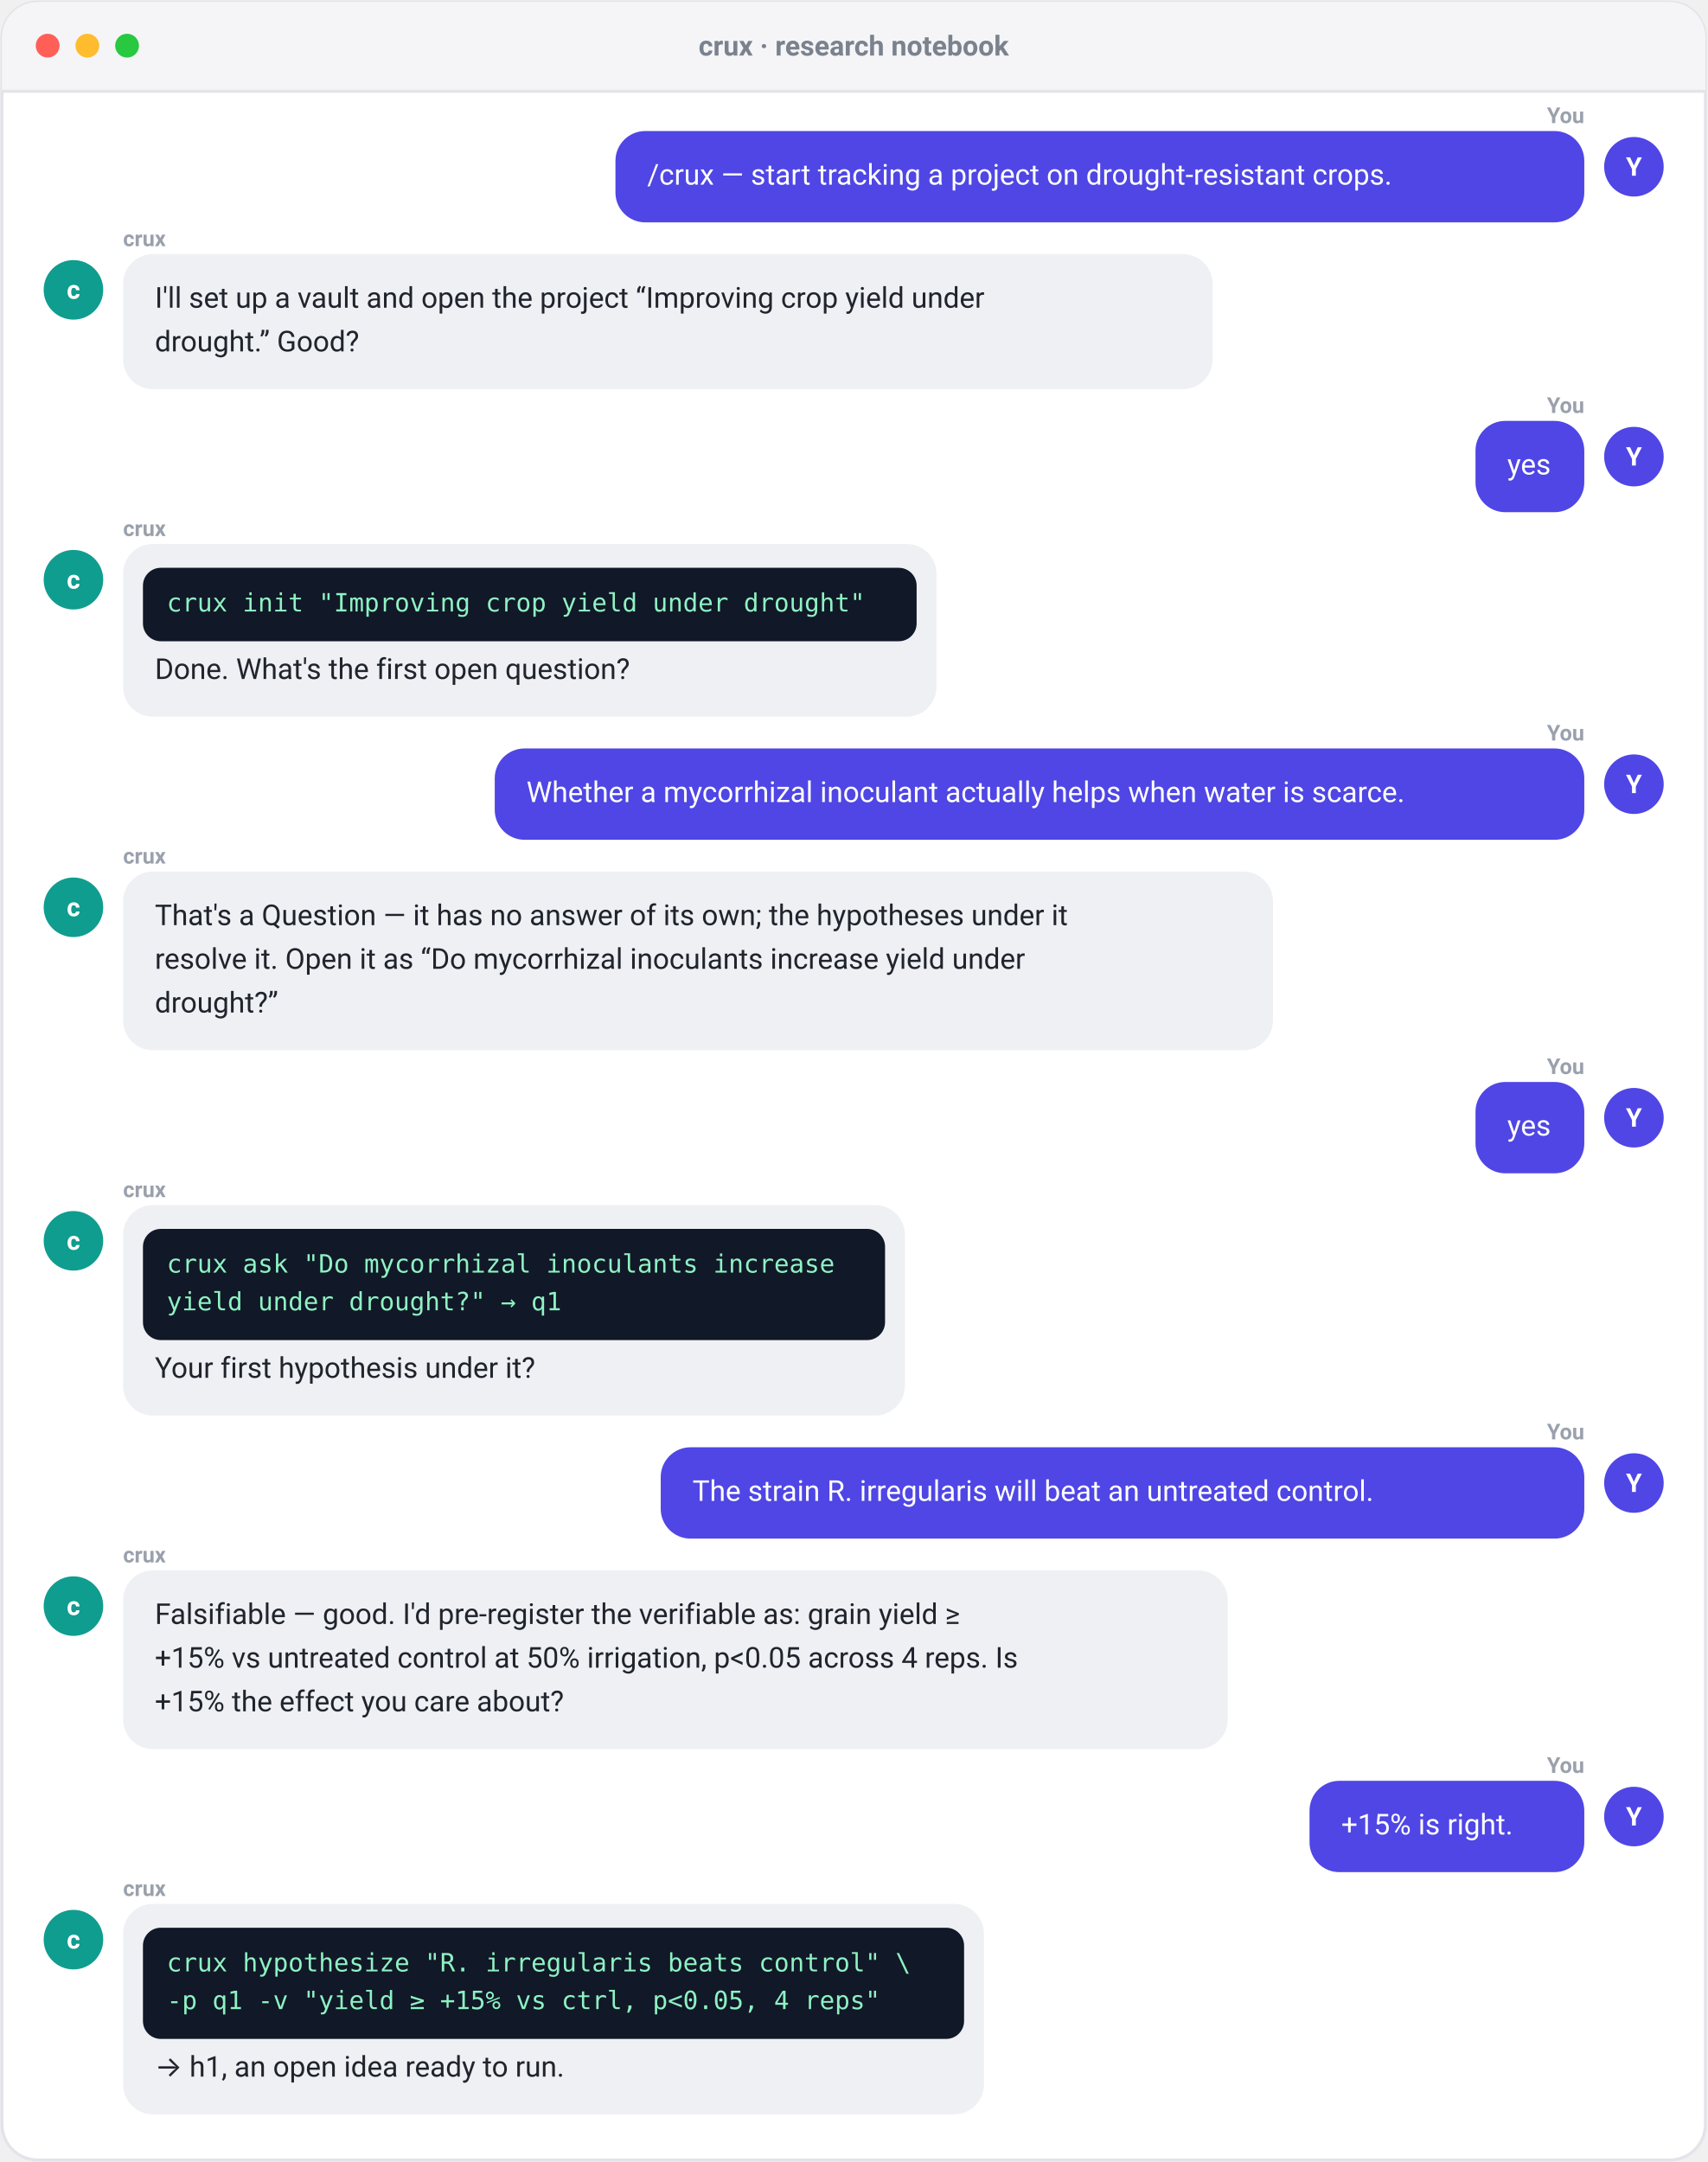
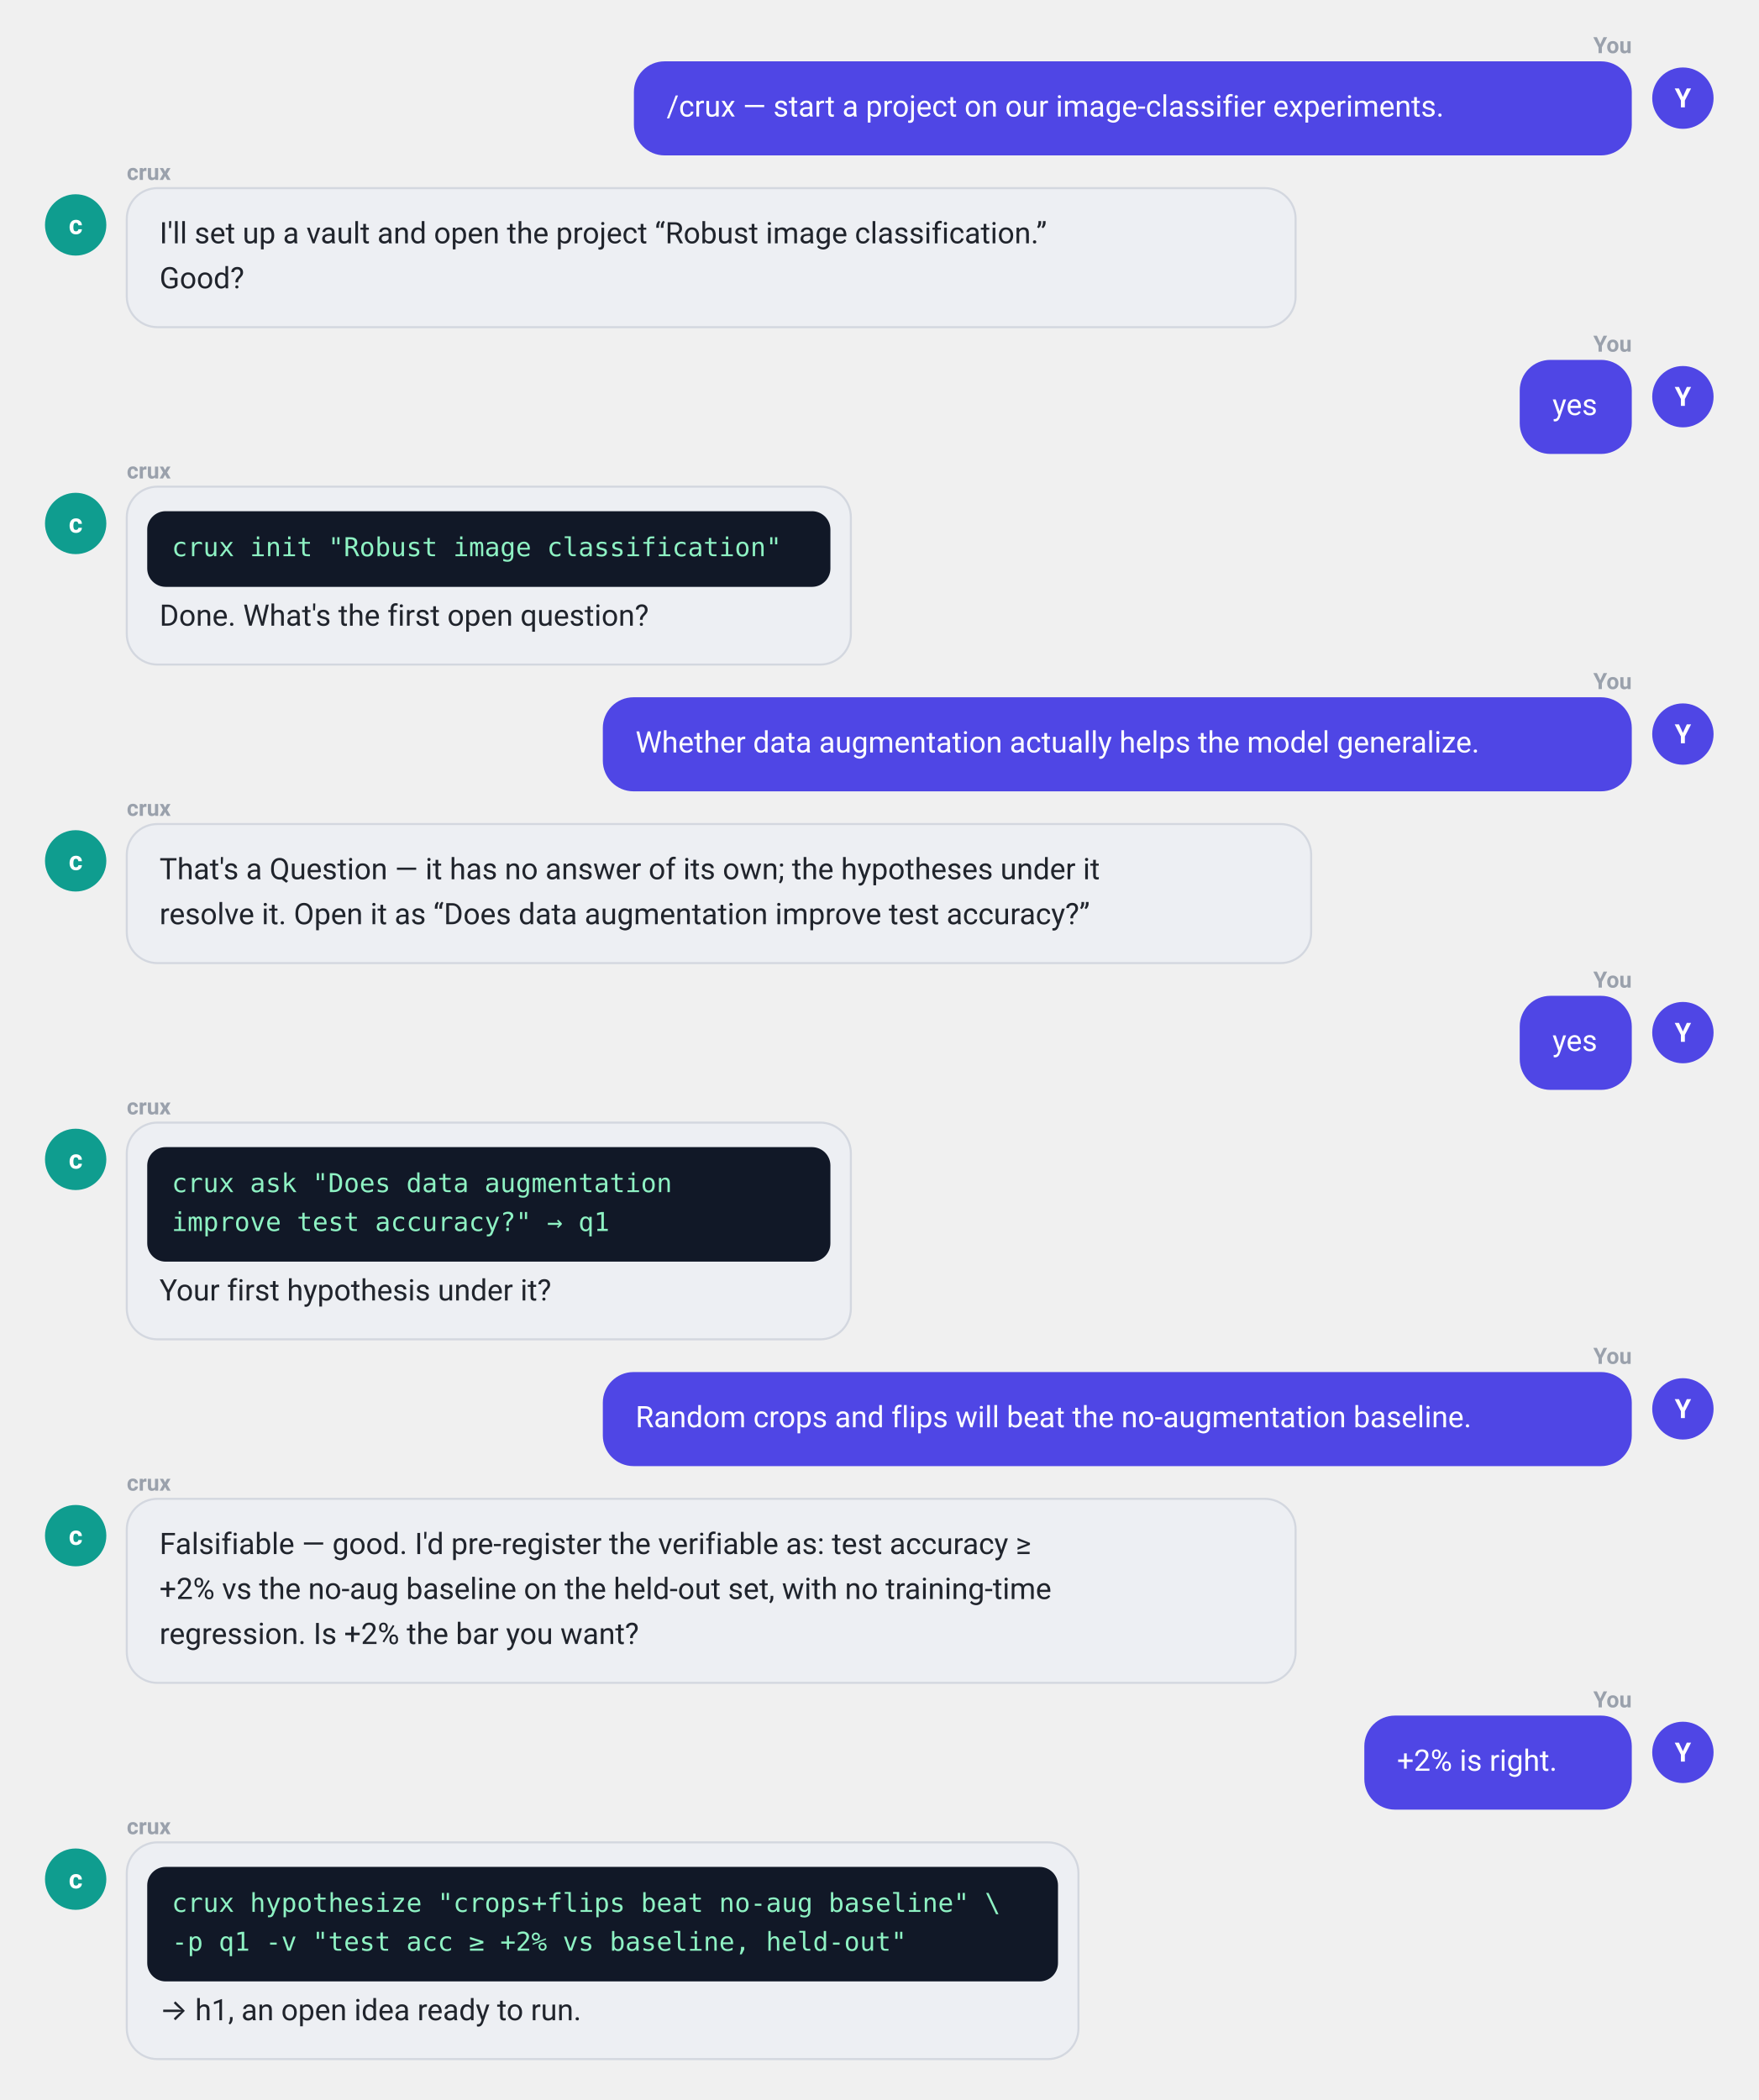
- <svg xmlns="http://www.w3.org/2000/svg" viewBox="0 0 860 1089" width="860" height="1089" font-family="sans-serif" role="img" aria-label="A minute with crux: a chat where a researcher opens a research question and designs a hypothesis with verifiables">
-   <rect x="1" y="1" width="858" height="1087" rx="18" fill="#ffffff" stroke="#e3e3ea" stroke-width="1.5" />
-   <path d="M1 19 a18 18 0 0 1 18 -18 h822 a18 18 0 0 1 18 18 v27 h-858 z" fill="#f5f5f7" />
-   <line x1="1" y1="46" x2="859" y2="46" stroke="#e3e3ea" stroke-width="1.5" />
-   <circle cx="24" cy="23.0" r="6" fill="#ff5f57" />
-   <circle cx="44" cy="23.0" r="6" fill="#febc2e" />
-   <circle cx="64" cy="23.0" r="6" fill="#28c840" />
-   <text x="430.0" y="28.0" text-anchor="middle" font-family="ui-sans-serif,-apple-system,Segoe UI,Roboto,sans-serif" font-size="14" font-weight="600" fill="#7a828e">crux · research notebook</text>
-   <text x="798.0" y="62" text-anchor="end" font-family="ui-sans-serif,-apple-system,Segoe UI,Roboto,sans-serif" font-size="11" font-weight="600" fill="#9aa1ac">You</text>
-   <circle cx="823" cy="84" r="15" fill="#4f46e5" />
-   <text x="823" y="88.5" text-anchor="middle" font-family="ui-sans-serif,-apple-system,Segoe UI,Roboto,sans-serif" font-size="13" font-weight="700" fill="#ffffff">Y</text>
-   <rect x="310.0" y="66" width="488.0" height="46" rx="15" fill="#4f46e5" />
-   <text x="326.0" y="93.0" font-family="ui-sans-serif,-apple-system,Segoe UI,Roboto,sans-serif" font-size="14.5" fill="#ffffff">/crux — start tracking a project on drought-resistant crops.</text>
-   <text x="62" y="124" text-anchor="start" font-family="ui-sans-serif,-apple-system,Segoe UI,Roboto,sans-serif" font-size="11" font-weight="600" fill="#9aa1ac">crux</text>
-   <circle cx="37" cy="146" r="15" fill="#0f9d8f" />
-   <text x="37" y="150.5" text-anchor="middle" font-family="ui-sans-serif,-apple-system,Segoe UI,Roboto,sans-serif" font-size="13" font-weight="700" fill="#ffffff">c</text>
-   <rect x="62.0" y="128" width="548.8" height="68" rx="15" fill="#eef0f4" />
-   <text x="78.0" y="155.0" font-family="ui-sans-serif,-apple-system,Segoe UI,Roboto,sans-serif" font-size="14.5" fill="#20242c">I'll set up a vault and open the project “Improving crop yield under</text>
-   <text x="78.0" y="177.0" font-family="ui-sans-serif,-apple-system,Segoe UI,Roboto,sans-serif" font-size="14.5" fill="#20242c">drought.” Good?</text>
-   <text x="798.0" y="208" text-anchor="end" font-family="ui-sans-serif,-apple-system,Segoe UI,Roboto,sans-serif" font-size="11" font-weight="600" fill="#9aa1ac">You</text>
-   <circle cx="823" cy="230" r="15" fill="#4f46e5" />
-   <text x="823" y="234.5" text-anchor="middle" font-family="ui-sans-serif,-apple-system,Segoe UI,Roboto,sans-serif" font-size="13" font-weight="700" fill="#ffffff">Y</text>
-   <rect x="743.2" y="212" width="54.8" height="46" rx="15" fill="#4f46e5" />
-   <text x="759.2" y="239.0" font-family="ui-sans-serif,-apple-system,Segoe UI,Roboto,sans-serif" font-size="14.5" fill="#ffffff">yes</text>
-   <text x="62" y="270" text-anchor="start" font-family="ui-sans-serif,-apple-system,Segoe UI,Roboto,sans-serif" font-size="11" font-weight="600" fill="#9aa1ac">crux</text>
-   <circle cx="37" cy="292" r="15" fill="#0f9d8f" />
-   <text x="37" y="296.5" text-anchor="middle" font-family="ui-sans-serif,-apple-system,Segoe UI,Roboto,sans-serif" font-size="13" font-weight="700" fill="#ffffff">c</text>
-   <rect x="62.0" y="274" width="409.7" height="87" rx="15" fill="#eef0f4" />
-   <rect x="72.0" y="286" width="389.7" height="37" rx="9" fill="#111827" />
-   <text x="84.0" y="308.0" font-family="ui-monospace,SFMono-Regular,Menlo,Consolas,monospace" font-size="12.7" fill="#8ef2c3">crux init "Improving crop yield under drought"</text>
-   <text x="78.0" y="342.0" font-family="ui-sans-serif,-apple-system,Segoe UI,Roboto,sans-serif" font-size="14.5" fill="#20242c">Done. What's the first open question?</text>
-   <text x="798.0" y="373" text-anchor="end" font-family="ui-sans-serif,-apple-system,Segoe UI,Roboto,sans-serif" font-size="11" font-weight="600" fill="#9aa1ac">You</text>
-   <circle cx="823" cy="395" r="15" fill="#4f46e5" />
-   <text x="823" y="399.5" text-anchor="middle" font-family="ui-sans-serif,-apple-system,Segoe UI,Roboto,sans-serif" font-size="13" font-weight="700" fill="#ffffff">Y</text>
-   <rect x="249.2" y="377" width="548.8" height="46" rx="15" fill="#4f46e5" />
-   <text x="265.2" y="404.0" font-family="ui-sans-serif,-apple-system,Segoe UI,Roboto,sans-serif" font-size="14.5" fill="#ffffff">Whether a mycorrhizal inoculant actually helps when water is scarce.</text>
-   <text x="62" y="435" text-anchor="start" font-family="ui-sans-serif,-apple-system,Segoe UI,Roboto,sans-serif" font-size="11" font-weight="600" fill="#9aa1ac">crux</text>
-   <circle cx="37" cy="457" r="15" fill="#0f9d8f" />
-   <text x="37" y="461.5" text-anchor="middle" font-family="ui-sans-serif,-apple-system,Segoe UI,Roboto,sans-serif" font-size="13" font-weight="700" fill="#ffffff">c</text>
-   <rect x="62.0" y="439" width="579.2" height="90" rx="15" fill="#eef0f4" />
-   <text x="78.0" y="466.0" font-family="ui-sans-serif,-apple-system,Segoe UI,Roboto,sans-serif" font-size="14.5" fill="#20242c">That's a Question — it has no answer of its own; the hypotheses under it</text>
-   <text x="78.0" y="488.0" font-family="ui-sans-serif,-apple-system,Segoe UI,Roboto,sans-serif" font-size="14.5" fill="#20242c">resolve it. Open it as “Do mycorrhizal inoculants increase yield under</text>
-   <text x="78.0" y="510.0" font-family="ui-sans-serif,-apple-system,Segoe UI,Roboto,sans-serif" font-size="14.5" fill="#20242c">drought?”</text>
-   <text x="798.0" y="541" text-anchor="end" font-family="ui-sans-serif,-apple-system,Segoe UI,Roboto,sans-serif" font-size="11" font-weight="600" fill="#9aa1ac">You</text>
-   <circle cx="823" cy="563" r="15" fill="#4f46e5" />
-   <text x="823" y="567.5" text-anchor="middle" font-family="ui-sans-serif,-apple-system,Segoe UI,Roboto,sans-serif" font-size="13" font-weight="700" fill="#ffffff">Y</text>
-   <rect x="743.2" y="545" width="54.8" height="46" rx="15" fill="#4f46e5" />
-   <text x="759.2" y="572.0" font-family="ui-sans-serif,-apple-system,Segoe UI,Roboto,sans-serif" font-size="14.5" fill="#ffffff">yes</text>
-   <text x="62" y="603" text-anchor="start" font-family="ui-sans-serif,-apple-system,Segoe UI,Roboto,sans-serif" font-size="11" font-weight="600" fill="#9aa1ac">crux</text>
-   <circle cx="37" cy="625" r="15" fill="#0f9d8f" />
-   <text x="37" y="629.5" text-anchor="middle" font-family="ui-sans-serif,-apple-system,Segoe UI,Roboto,sans-serif" font-size="13" font-weight="700" fill="#ffffff">c</text>
-   <rect x="62.0" y="607" width="393.8" height="106" rx="15" fill="#eef0f4" />
-   <rect x="72.0" y="619" width="373.8" height="56" rx="9" fill="#111827" />
-   <text x="84.0" y="641.0" font-family="ui-monospace,SFMono-Regular,Menlo,Consolas,monospace" font-size="12.7" fill="#8ef2c3">crux ask "Do mycorrhizal inoculants increase</text>
-   <text x="84.0" y="660.0" font-family="ui-monospace,SFMono-Regular,Menlo,Consolas,monospace" font-size="12.7" fill="#8ef2c3">         yield under drought?"          → q1</text>
-   <text x="78.0" y="694.0" font-family="ui-sans-serif,-apple-system,Segoe UI,Roboto,sans-serif" font-size="14.5" fill="#20242c">Your first hypothesis under it?</text>
-   <text x="798.0" y="725" text-anchor="end" font-family="ui-sans-serif,-apple-system,Segoe UI,Roboto,sans-serif" font-size="11" font-weight="600" fill="#9aa1ac">You</text>
-   <circle cx="823" cy="747" r="15" fill="#4f46e5" />
-   <text x="823" y="751.5" text-anchor="middle" font-family="ui-sans-serif,-apple-system,Segoe UI,Roboto,sans-serif" font-size="13" font-weight="700" fill="#ffffff">Y</text>
-   <rect x="332.8" y="729" width="465.2" height="46" rx="15" fill="#4f46e5" />
-   <text x="348.8" y="756.0" font-family="ui-sans-serif,-apple-system,Segoe UI,Roboto,sans-serif" font-size="14.5" fill="#ffffff">The strain R. irregularis will beat an untreated control.</text>
-   <text x="62" y="787" text-anchor="start" font-family="ui-sans-serif,-apple-system,Segoe UI,Roboto,sans-serif" font-size="11" font-weight="600" fill="#9aa1ac">crux</text>
-   <circle cx="37" cy="809" r="15" fill="#0f9d8f" />
-   <text x="37" y="813.5" text-anchor="middle" font-family="ui-sans-serif,-apple-system,Segoe UI,Roboto,sans-serif" font-size="13" font-weight="700" fill="#ffffff">c</text>
-   <rect x="62.0" y="791" width="556.4" height="90" rx="15" fill="#eef0f4" />
-   <text x="78.0" y="818.0" font-family="ui-sans-serif,-apple-system,Segoe UI,Roboto,sans-serif" font-size="14.5" fill="#20242c">Falsifiable — good. I'd pre-register the verifiable as: grain yield ≥</text>
-   <text x="78.0" y="840.0" font-family="ui-sans-serif,-apple-system,Segoe UI,Roboto,sans-serif" font-size="14.5" fill="#20242c">+15% vs untreated control at 50% irrigation, p&lt;0.05 across 4 reps. Is</text>
-   <text x="78.0" y="862.0" font-family="ui-sans-serif,-apple-system,Segoe UI,Roboto,sans-serif" font-size="14.5" fill="#20242c">+15% the effect you care about?</text>
-   <text x="798.0" y="893" text-anchor="end" font-family="ui-sans-serif,-apple-system,Segoe UI,Roboto,sans-serif" font-size="11" font-weight="600" fill="#9aa1ac">You</text>
-   <circle cx="823" cy="915" r="15" fill="#4f46e5" />
-   <text x="823" y="919.5" text-anchor="middle" font-family="ui-sans-serif,-apple-system,Segoe UI,Roboto,sans-serif" font-size="13" font-weight="700" fill="#ffffff">Y</text>
-   <rect x="659.6" y="897" width="138.4" height="46" rx="15" fill="#4f46e5" />
-   <text x="675.6" y="924.0" font-family="ui-sans-serif,-apple-system,Segoe UI,Roboto,sans-serif" font-size="14.5" fill="#ffffff">+15% is right.</text>
-   <text x="62" y="955" text-anchor="start" font-family="ui-sans-serif,-apple-system,Segoe UI,Roboto,sans-serif" font-size="11" font-weight="600" fill="#9aa1ac">crux</text>
-   <circle cx="37" cy="977" r="15" fill="#0f9d8f" />
-   <text x="37" y="981.5" text-anchor="middle" font-family="ui-sans-serif,-apple-system,Segoe UI,Roboto,sans-serif" font-size="13" font-weight="700" fill="#ffffff">c</text>
-   <rect x="62.0" y="959" width="433.6" height="106" rx="15" fill="#eef0f4" />
-   <rect x="72.0" y="971" width="413.6" height="56" rx="9" fill="#111827" />
-   <text x="84.0" y="993.0" font-family="ui-monospace,SFMono-Regular,Menlo,Consolas,monospace" font-size="12.7" fill="#8ef2c3">crux hypothesize "R. irregularis beats control" \</text>
-   <text x="84.0" y="1012.0" font-family="ui-monospace,SFMono-Regular,Menlo,Consolas,monospace" font-size="12.7" fill="#8ef2c3">  -p q1 -v "yield ≥ +15% vs ctrl, p&lt;0.05, 4 reps"</text>
-   <text x="78.0" y="1046.0" font-family="ui-sans-serif,-apple-system,Segoe UI,Roboto,sans-serif" font-size="14.5" fill="#20242c">→ h1, an open idea ready to run.</text>
+ <svg xmlns="http://www.w3.org/2000/svg" viewBox="0 0 860 1027" width="860" height="1027" font-family="sans-serif" role="img" aria-label="A minute with crux: a chat where a researcher opens a research question and designs a hypothesis with verifiables">
+   <text x="798.0" y="26" text-anchor="end" font-family="ui-sans-serif,-apple-system,Segoe UI,Roboto,sans-serif" font-size="11" font-weight="600" fill="#9aa1ac">You</text>
+   <circle cx="823" cy="48" r="15" fill="#4f46e5" />
+   <text x="823" y="52.5" text-anchor="middle" font-family="ui-sans-serif,-apple-system,Segoe UI,Roboto,sans-serif" font-size="13" font-weight="700" fill="#ffffff">Y</text>
+   <rect x="310.0" y="30" width="488.0" height="46" rx="15" fill="#4f46e5" />
+   <text x="326.0" y="57.0" font-family="ui-sans-serif,-apple-system,Segoe UI,Roboto,sans-serif" font-size="14.5" fill="#ffffff">/crux — start a project on our image-classifier experiments.</text>
+   <text x="62" y="88" text-anchor="start" font-family="ui-sans-serif,-apple-system,Segoe UI,Roboto,sans-serif" font-size="11" font-weight="600" fill="#9aa1ac">crux</text>
+   <circle cx="37" cy="110" r="15" fill="#0f9d8f" />
+   <text x="37" y="114.5" text-anchor="middle" font-family="ui-sans-serif,-apple-system,Segoe UI,Roboto,sans-serif" font-size="13" font-weight="700" fill="#ffffff">c</text>
+   <rect x="62.0" y="92" width="571.6" height="68" rx="15" fill="#edeff3" stroke="#d3d7df" stroke-width="1" />
+   <text x="78.0" y="119.0" font-family="ui-sans-serif,-apple-system,Segoe UI,Roboto,sans-serif" font-size="14.5" fill="#20242c">I'll set up a vault and open the project “Robust image classification.”</text>
+   <text x="78.0" y="141.0" font-family="ui-sans-serif,-apple-system,Segoe UI,Roboto,sans-serif" font-size="14.5" fill="#20242c">Good?</text>
+   <text x="798.0" y="172" text-anchor="end" font-family="ui-sans-serif,-apple-system,Segoe UI,Roboto,sans-serif" font-size="11" font-weight="600" fill="#9aa1ac">You</text>
+   <circle cx="823" cy="194" r="15" fill="#4f46e5" />
+   <text x="823" y="198.5" text-anchor="middle" font-family="ui-sans-serif,-apple-system,Segoe UI,Roboto,sans-serif" font-size="13" font-weight="700" fill="#ffffff">Y</text>
+   <rect x="743.2" y="176" width="54.8" height="46" rx="15" fill="#4f46e5" />
+   <text x="759.2" y="203.0" font-family="ui-sans-serif,-apple-system,Segoe UI,Roboto,sans-serif" font-size="14.5" fill="#ffffff">yes</text>
+   <text x="62" y="234" text-anchor="start" font-family="ui-sans-serif,-apple-system,Segoe UI,Roboto,sans-serif" font-size="11" font-weight="600" fill="#9aa1ac">crux</text>
+   <circle cx="37" cy="256" r="15" fill="#0f9d8f" />
+   <text x="37" y="260.5" text-anchor="middle" font-family="ui-sans-serif,-apple-system,Segoe UI,Roboto,sans-serif" font-size="13" font-weight="700" fill="#ffffff">c</text>
+   <rect x="62.0" y="238" width="354.1" height="87" rx="15" fill="#edeff3" stroke="#d3d7df" stroke-width="1" />
+   <rect x="72.0" y="250" width="334.1" height="37" rx="9" fill="#111827" />
+   <text x="84.0" y="272.0" font-family="ui-monospace,SFMono-Regular,Menlo,Consolas,monospace" font-size="12.7" fill="#8ef2c3">crux init "Robust image classification"</text>
+   <text x="78.0" y="306.0" font-family="ui-sans-serif,-apple-system,Segoe UI,Roboto,sans-serif" font-size="14.5" fill="#20242c">Done. What's the first open question?</text>
+   <text x="798.0" y="337" text-anchor="end" font-family="ui-sans-serif,-apple-system,Segoe UI,Roboto,sans-serif" font-size="11" font-weight="600" fill="#9aa1ac">You</text>
+   <circle cx="823" cy="359" r="15" fill="#4f46e5" />
+   <text x="823" y="363.5" text-anchor="middle" font-family="ui-sans-serif,-apple-system,Segoe UI,Roboto,sans-serif" font-size="13" font-weight="700" fill="#ffffff">Y</text>
+   <rect x="294.8" y="341" width="503.2" height="46" rx="15" fill="#4f46e5" />
+   <text x="310.8" y="368.0" font-family="ui-sans-serif,-apple-system,Segoe UI,Roboto,sans-serif" font-size="14.5" fill="#ffffff">Whether data augmentation actually helps the model generalize.</text>
+   <text x="62" y="399" text-anchor="start" font-family="ui-sans-serif,-apple-system,Segoe UI,Roboto,sans-serif" font-size="11" font-weight="600" fill="#9aa1ac">crux</text>
+   <circle cx="37" cy="421" r="15" fill="#0f9d8f" />
+   <text x="37" y="425.5" text-anchor="middle" font-family="ui-sans-serif,-apple-system,Segoe UI,Roboto,sans-serif" font-size="13" font-weight="700" fill="#ffffff">c</text>
+   <rect x="62.0" y="403" width="579.2" height="68" rx="15" fill="#edeff3" stroke="#d3d7df" stroke-width="1" />
+   <text x="78.0" y="430.0" font-family="ui-sans-serif,-apple-system,Segoe UI,Roboto,sans-serif" font-size="14.5" fill="#20242c">That's a Question — it has no answer of its own; the hypotheses under it</text>
+   <text x="78.0" y="452.0" font-family="ui-sans-serif,-apple-system,Segoe UI,Roboto,sans-serif" font-size="14.5" fill="#20242c">resolve it. Open it as “Does data augmentation improve test accuracy?”</text>
+   <text x="798.0" y="483" text-anchor="end" font-family="ui-sans-serif,-apple-system,Segoe UI,Roboto,sans-serif" font-size="11" font-weight="600" fill="#9aa1ac">You</text>
+   <circle cx="823" cy="505" r="15" fill="#4f46e5" />
+   <text x="823" y="509.5" text-anchor="middle" font-family="ui-sans-serif,-apple-system,Segoe UI,Roboto,sans-serif" font-size="13" font-weight="700" fill="#ffffff">Y</text>
+   <rect x="743.2" y="487" width="54.8" height="46" rx="15" fill="#4f46e5" />
+   <text x="759.2" y="514.0" font-family="ui-sans-serif,-apple-system,Segoe UI,Roboto,sans-serif" font-size="14.5" fill="#ffffff">yes</text>
+   <text x="62" y="545" text-anchor="start" font-family="ui-sans-serif,-apple-system,Segoe UI,Roboto,sans-serif" font-size="11" font-weight="600" fill="#9aa1ac">crux</text>
+   <circle cx="37" cy="567" r="15" fill="#0f9d8f" />
+   <text x="37" y="571.5" text-anchor="middle" font-family="ui-sans-serif,-apple-system,Segoe UI,Roboto,sans-serif" font-size="13" font-weight="700" fill="#ffffff">c</text>
+   <rect x="62.0" y="549" width="354.1" height="106" rx="15" fill="#edeff3" stroke="#d3d7df" stroke-width="1" />
+   <rect x="72.0" y="561" width="334.1" height="56" rx="9" fill="#111827" />
+   <text x="84.0" y="583.0" font-family="ui-monospace,SFMono-Regular,Menlo,Consolas,monospace" font-size="12.7" fill="#8ef2c3">crux ask "Does data augmentation</text>
+   <text x="84.0" y="602.0" font-family="ui-monospace,SFMono-Regular,Menlo,Consolas,monospace" font-size="12.7" fill="#8ef2c3">         improve test accuracy?"   → q1</text>
+   <text x="78.0" y="636.0" font-family="ui-sans-serif,-apple-system,Segoe UI,Roboto,sans-serif" font-size="14.5" fill="#20242c">Your first hypothesis under it?</text>
+   <text x="798.0" y="667" text-anchor="end" font-family="ui-sans-serif,-apple-system,Segoe UI,Roboto,sans-serif" font-size="11" font-weight="600" fill="#9aa1ac">You</text>
+   <circle cx="823" cy="689" r="15" fill="#4f46e5" />
+   <text x="823" y="693.5" text-anchor="middle" font-family="ui-sans-serif,-apple-system,Segoe UI,Roboto,sans-serif" font-size="13" font-weight="700" fill="#ffffff">Y</text>
+   <rect x="294.8" y="671" width="503.2" height="46" rx="15" fill="#4f46e5" />
+   <text x="310.8" y="698.0" font-family="ui-sans-serif,-apple-system,Segoe UI,Roboto,sans-serif" font-size="14.5" fill="#ffffff">Random crops and flips will beat the no-augmentation baseline.</text>
+   <text x="62" y="729" text-anchor="start" font-family="ui-sans-serif,-apple-system,Segoe UI,Roboto,sans-serif" font-size="11" font-weight="600" fill="#9aa1ac">crux</text>
+   <circle cx="37" cy="751" r="15" fill="#0f9d8f" />
+   <text x="37" y="755.5" text-anchor="middle" font-family="ui-sans-serif,-apple-system,Segoe UI,Roboto,sans-serif" font-size="13" font-weight="700" fill="#ffffff">c</text>
+   <rect x="62.0" y="733" width="571.6" height="90" rx="15" fill="#edeff3" stroke="#d3d7df" stroke-width="1" />
+   <text x="78.0" y="760.0" font-family="ui-sans-serif,-apple-system,Segoe UI,Roboto,sans-serif" font-size="14.5" fill="#20242c">Falsifiable — good. I'd pre-register the verifiable as: test accuracy ≥</text>
+   <text x="78.0" y="782.0" font-family="ui-sans-serif,-apple-system,Segoe UI,Roboto,sans-serif" font-size="14.5" fill="#20242c">+2% vs the no-aug baseline on the held-out set, with no training-time</text>
+   <text x="78.0" y="804.0" font-family="ui-sans-serif,-apple-system,Segoe UI,Roboto,sans-serif" font-size="14.5" fill="#20242c">regression. Is +2% the bar you want?</text>
+   <text x="798.0" y="835" text-anchor="end" font-family="ui-sans-serif,-apple-system,Segoe UI,Roboto,sans-serif" font-size="11" font-weight="600" fill="#9aa1ac">You</text>
+   <circle cx="823" cy="857" r="15" fill="#4f46e5" />
+   <text x="823" y="861.5" text-anchor="middle" font-family="ui-sans-serif,-apple-system,Segoe UI,Roboto,sans-serif" font-size="13" font-weight="700" fill="#ffffff">Y</text>
+   <rect x="667.2" y="839" width="130.8" height="46" rx="15" fill="#4f46e5" />
+   <text x="683.2" y="866.0" font-family="ui-sans-serif,-apple-system,Segoe UI,Roboto,sans-serif" font-size="14.5" fill="#ffffff">+2% is right.</text>
+   <text x="62" y="897" text-anchor="start" font-family="ui-sans-serif,-apple-system,Segoe UI,Roboto,sans-serif" font-size="11" font-weight="600" fill="#9aa1ac">crux</text>
+   <circle cx="37" cy="919" r="15" fill="#0f9d8f" />
+   <text x="37" y="923.5" text-anchor="middle" font-family="ui-sans-serif,-apple-system,Segoe UI,Roboto,sans-serif" font-size="13" font-weight="700" fill="#ffffff">c</text>
+   <rect x="62.0" y="901" width="465.4" height="106" rx="15" fill="#edeff3" stroke="#d3d7df" stroke-width="1" />
+   <rect x="72.0" y="913" width="445.4" height="56" rx="9" fill="#111827" />
+   <text x="84.0" y="935.0" font-family="ui-monospace,SFMono-Regular,Menlo,Consolas,monospace" font-size="12.7" fill="#8ef2c3">crux hypothesize "crops+flips beat no-aug baseline" \</text>
+   <text x="84.0" y="954.0" font-family="ui-monospace,SFMono-Regular,Menlo,Consolas,monospace" font-size="12.7" fill="#8ef2c3">  -p q1 -v "test acc ≥ +2% vs baseline, held-out"</text>
+   <text x="78.0" y="988.0" font-family="ui-sans-serif,-apple-system,Segoe UI,Roboto,sans-serif" font-size="14.5" fill="#20242c">→ h1, an open idea ready to run.</text>
</svg>
